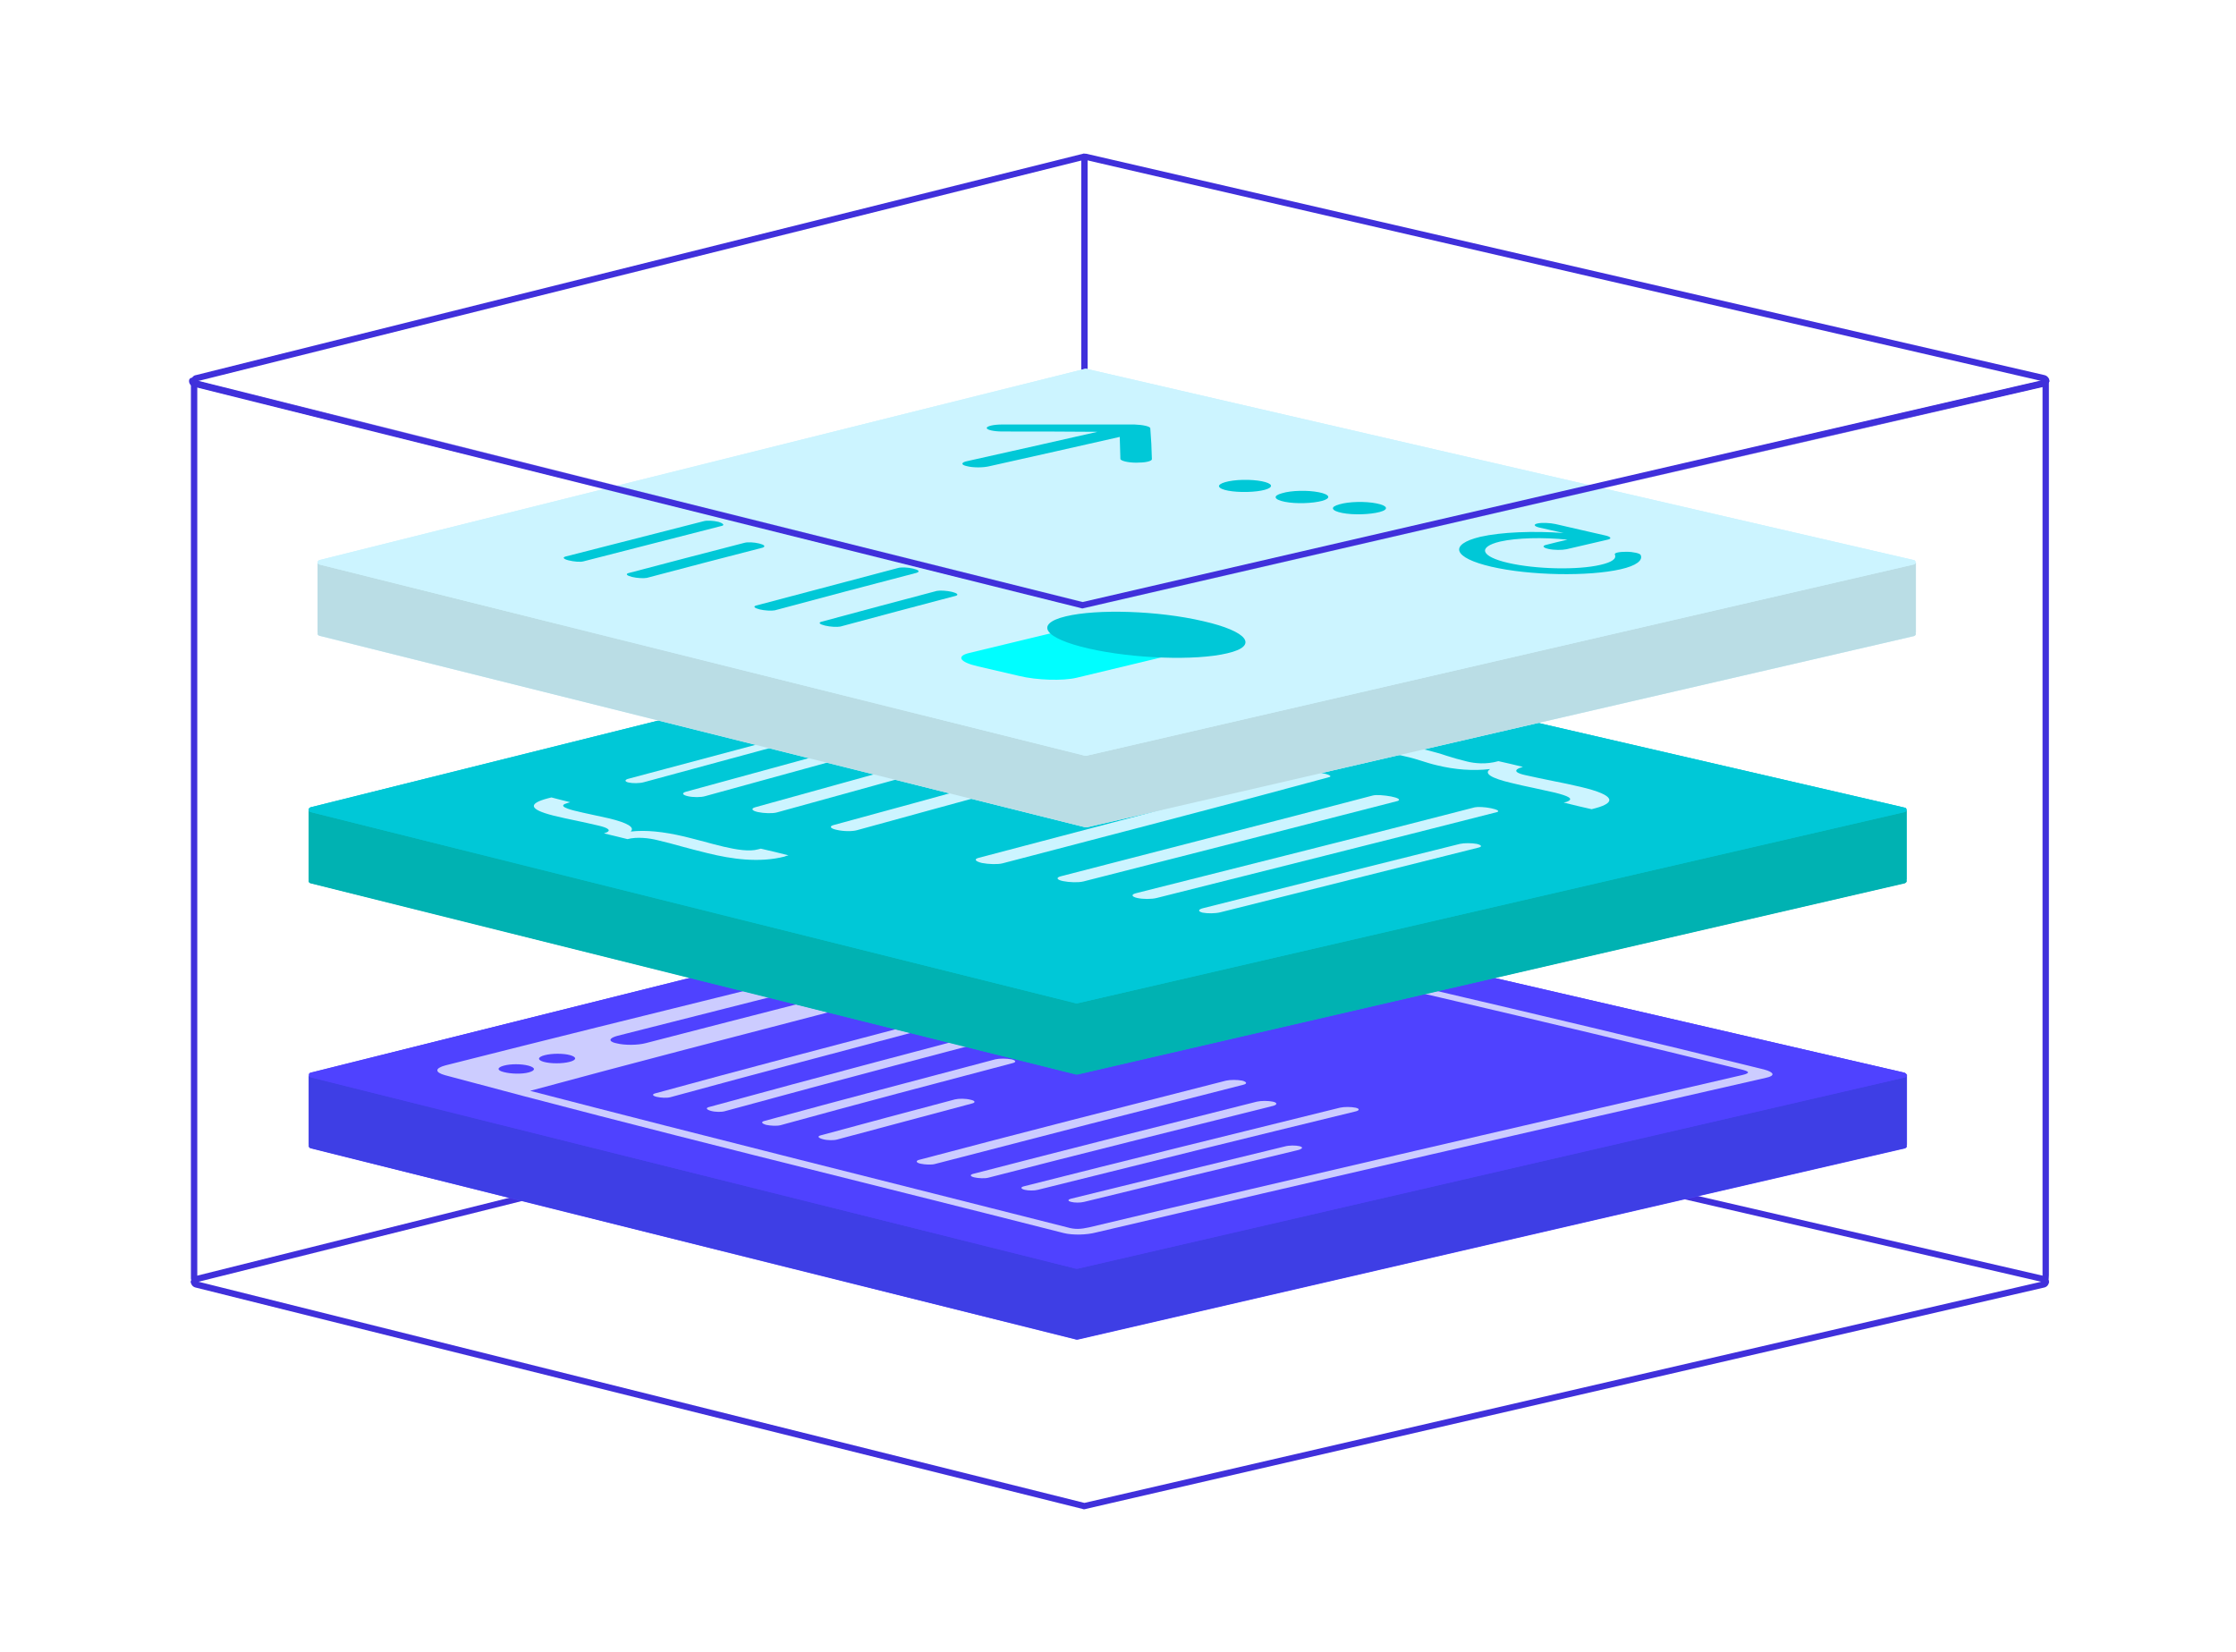
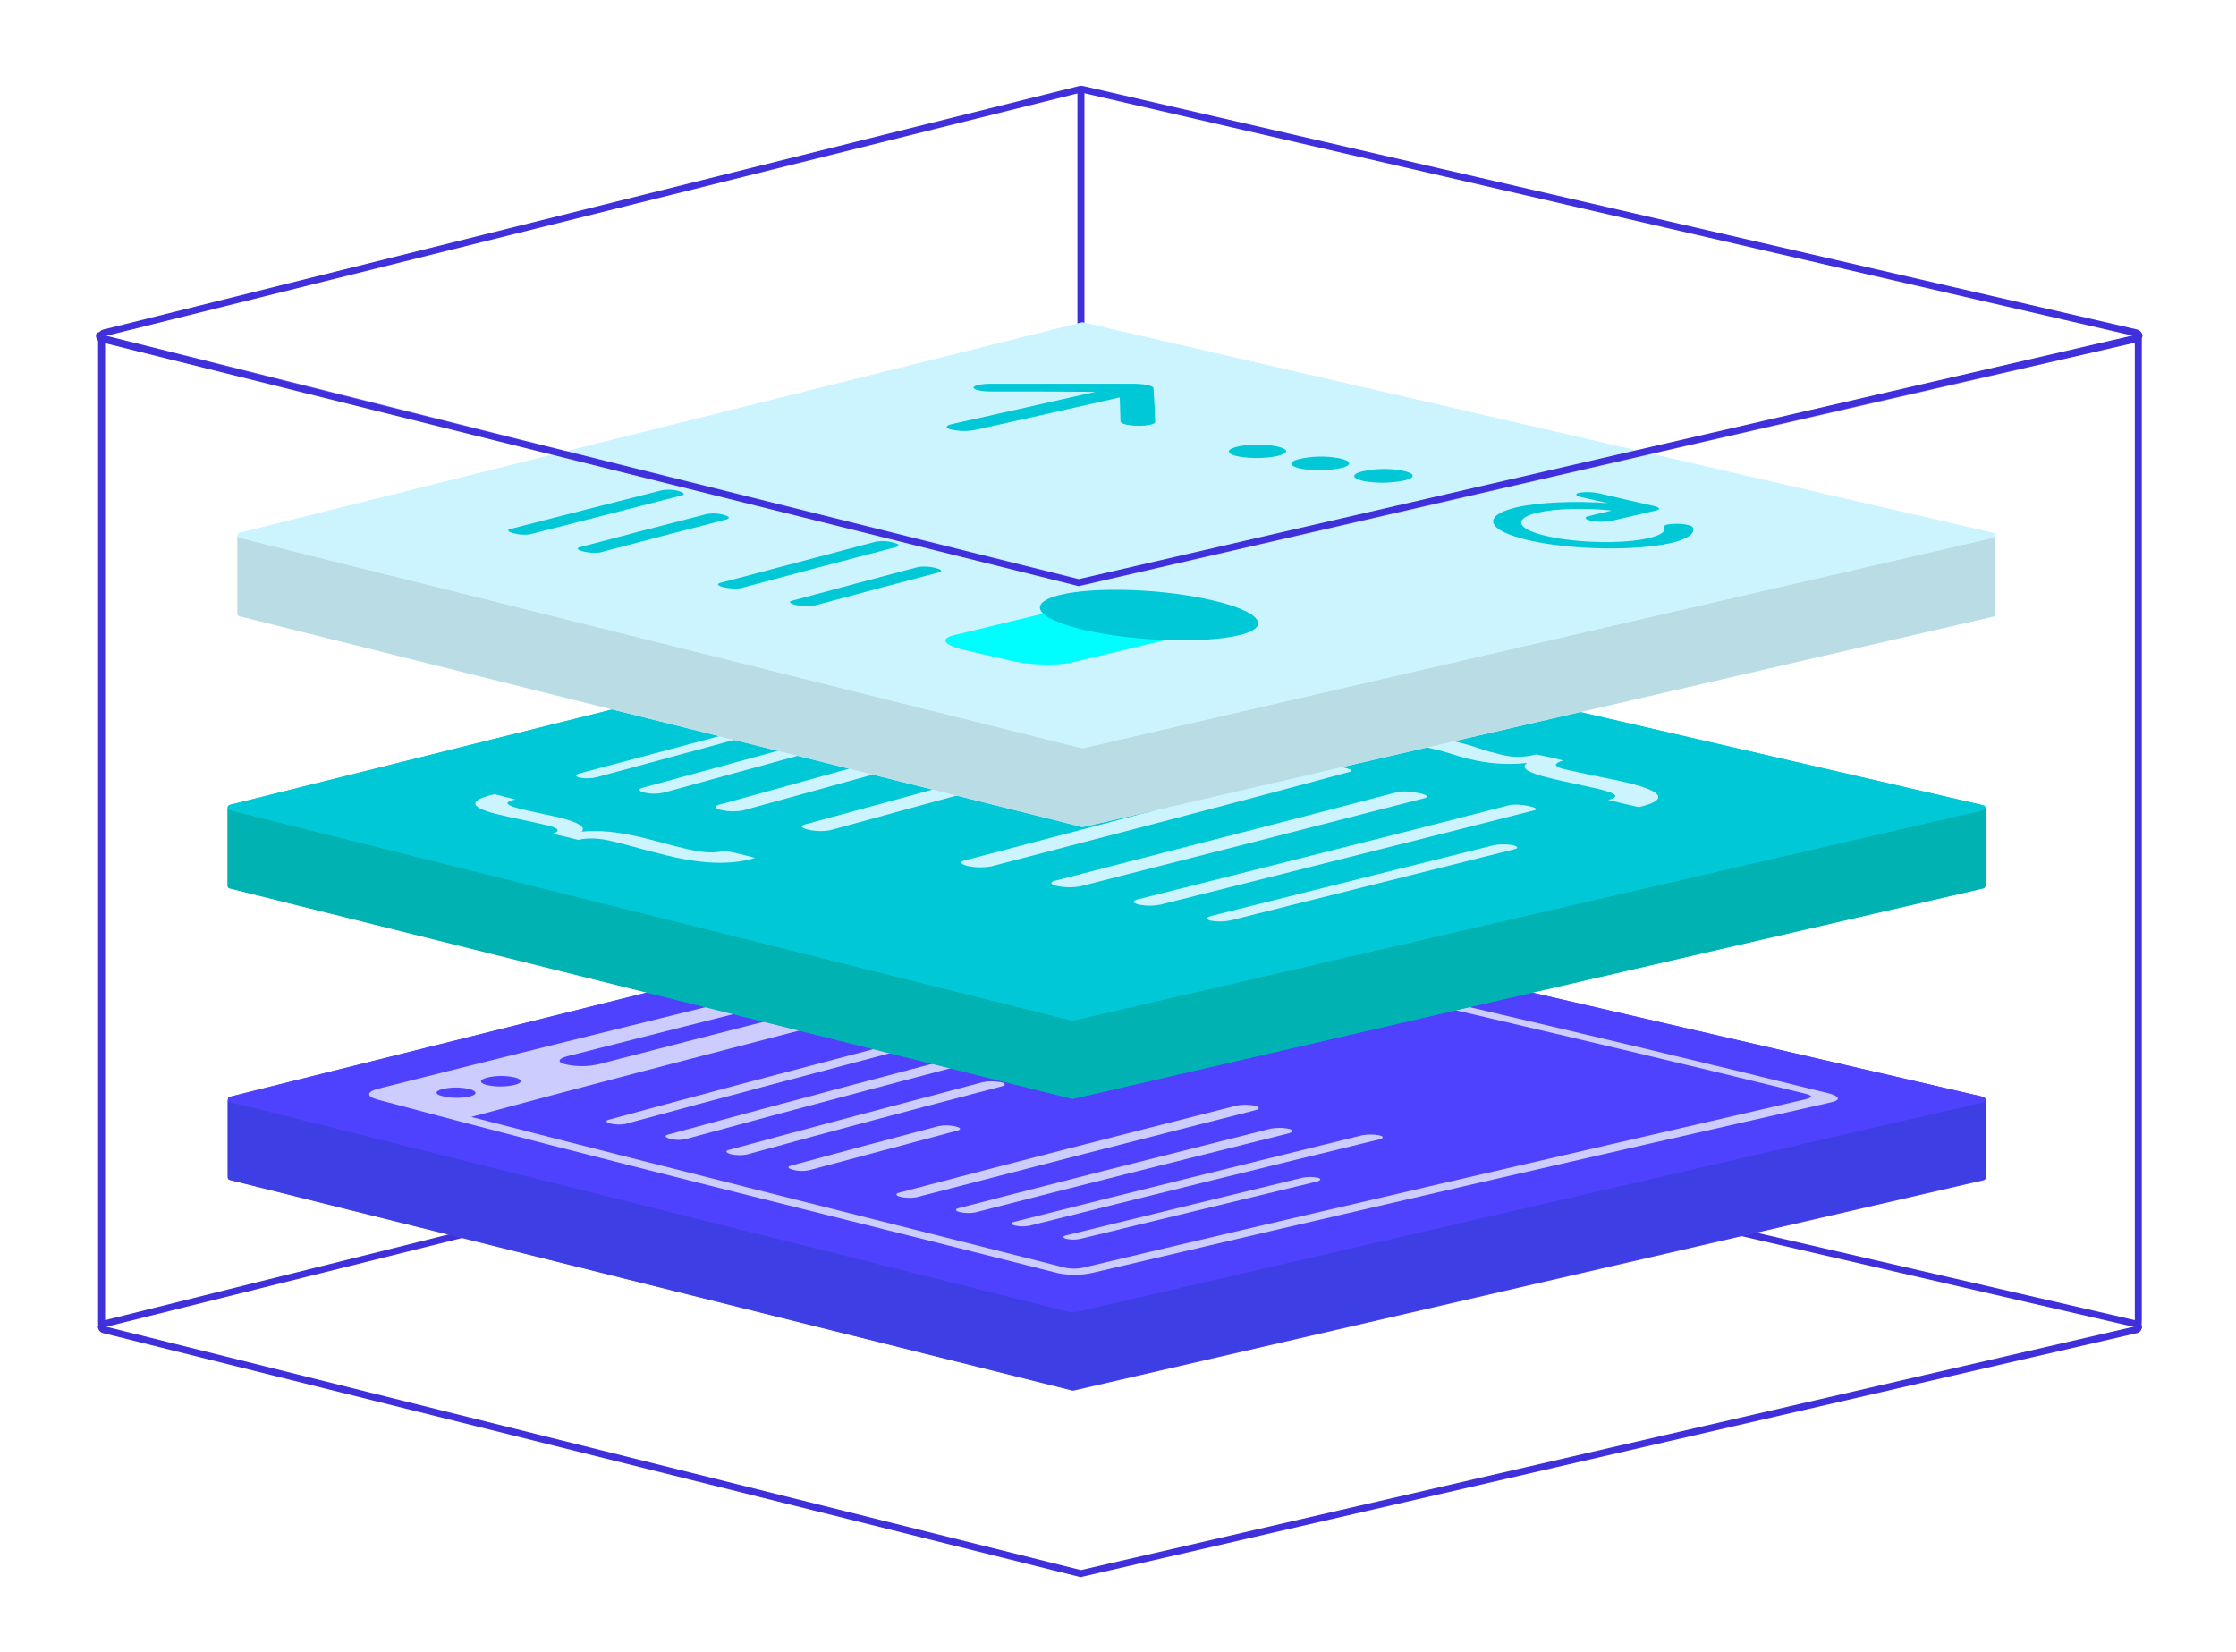
- <svg xmlns="http://www.w3.org/2000/svg" version="1.1" id="illustration" x="0px" y="0px" viewBox="0 0 702.7 518.9" style="enable-background:new 0 0 702.7 518.9;" xml:space="preserve">
-   <style type="text/css">
- 	.st0{fill:#4030DB;}
- 	.st1{fill:#4F42FF;}
- 	.st2{fill:#3E3EE5;}
- 	.st3{fill:#CCCCFF;}
- 	.st4{fill:#00C8D7;}
- 	.st5{fill:#00B2B2;}
- 	.st6{fill:#CCF4FF;}
- 	.st7{fill:#BADDE5;}
- 	.st8{fill:#00FEFF;}
- 	.st9{fill:url(#SVGID_1_);}
- </style>
-   <g id="box_bottom_front">
-     <path class="st0" d="M1127.4,354.6c-0.2,0-0.3,0-0.5-0.1L848.1,285c-0.8-0.2-1.4-0.9-1.4-1.8c0-0.6,0.4-1,1-1c0,0,0,0,0,0   c0.5,0,0.9,0.4,1,0.9l278.8,69.6l301.1-69.6c0.1-0.5,0.5-0.9,1-0.9c0,0,0,0,0,0c0.6,0,1,0.5,1,1c0,0.9-0.6,1.6-1.4,1.8l-301.3,69.6   C1127.7,354.6,1127.5,354.6,1127.4,354.6z" />
+ <svg xmlns="http://www.w3.org/2000/svg" id="anatomy-of-an-extension-graphic" viewBox="0 0 702.7 518.9">
+   <defs>
+     <radialGradient id="radial-gradient" cx="348.98" cy="376.6" r="309.42" gradientTransform="matrix(1, 0, 0, -1, 0, 520)" gradientUnits="userSpaceOnUse">
+       <stop offset="0.58" stop-color="#4030db" stop-opacity="0.1" />
+       <stop offset="0.96" stop-color="#4030db" stop-opacity="0.92" />
+       <stop offset="1" stop-color="#4030db" />
+     </radialGradient>
+   </defs>
+   <g id="box_bottom_back" data-name="box bottom back">
+     <path d="M672,418.05a1.17,1.17,0,0,1-1.1-1L339.82,340.5h-.11L33,417.06a1.09,1.09,0,0,1-1.1,1,1.06,1.06,0,0,1-1.1-.88V417c0-.22,0-.33.1-.44A2,2,0,0,1,32.48,415l306.78-76.56c.23-.11.44,0,.67,0h.32L671.47,415a2.18,2.18,0,0,1,1.54,1.54c0,.11.11.22.11.44v.22A1.28,1.28,0,0,1,672,418.05ZM33,417ZM339.6,339.4v1.1h.11v-.11Z" style="fill:#4030db" />
+     <path d="M339.7,339.51a1,1,0,0,1-1.1-1.1V28.76a1.1,1.1,0,1,1,2.2,0V338.41A1.18,1.18,0,0,1,339.7,339.51Z" style="fill:#4030db" />
  </g>
-   <g id="box_bottom_front_2_">
-     <path class="st0" d="M1127.4,315c-0.2,0-0.3,0-0.5-0.1l-278.9-69.6c-0.8-0.2-1.4-0.9-1.4-1.8c0-0.6,0.4-1,1-1c0,0,0,0,0,0   c0.5,0,0.9,0.4,1,0.9l278.8,69.6l301.1-69.6c0.1-0.5,0.5-0.9,1-0.9c0,0,0,0,0,0c0.6,0,1,0.5,1,1c0,0.9-0.6,1.6-1.4,1.8L1127.8,315   C1127.7,315,1127.5,315,1127.4,315z" />
+   <g id="box_bottom_front" data-name="box bottom front">
+     <path d="M339.6,495.6a1,1,0,0,1-.55-.11L32.37,418.93a2,2,0,0,1-1.54-2,1,1,0,0,1,1.1-1.1h0a1.17,1.17,0,0,1,1.1,1L339.7,493.4l331.22-76.56a1.17,1.17,0,0,1,1.1-1h0a1.1,1.1,0,0,1,1.1,1.1,2,2,0,0,1-1.54,2L340.15,495.49A1,1,0,0,1,339.6,495.6Z" style="fill:#4030db" />
  </g>
-   <g id="box_sides">
-     <path class="st0" d="M1429.5,285c-1.2,0-1-1-1-2.4l0-37.8c0-1.5,0-2,1-2s1,0,1,2v37.7C1430.5,284.4,1430.5,285,1429.5,285z" />
-     <path class="st0" d="M847.7,284.7c-0.6,0-1-0.4-1-1V244c0-0.6,0.4-1,1-1s1,0.4,1,1v39.7C848.7,284.3,848.3,284.7,847.7,284.7z" />
+   <g class="tile" id="background">
+     <path d="M623.83,345.34a1,1,0,0,0-.65-.66l-286-66.11h-.44L72.18,344.68a.7.7,0,0,0-.55.66h0v24.31h.11a.66.66,0,0,0-.11.44.8.8,0,0,0,.66.77L337,437h.45l286-66.11a.93.93,0,0,0,.65-.77c0-.11-.1-.33-.1-.44h.1V345.56l-.22-.22Z" style="fill:#4f42ff" />
+     <path d="M623.18,346.33l-286,66.11h-.45L72.18,346.22a.93.93,0,0,1-.65-.77v24.09h.1a.71.71,0,0,0-.1.44.79.79,0,0,0,.65.77l264.67,66.11h.44l286-66.11A.94.94,0,0,0,624,370c0-.11-.11-.33-.11-.44H624V345.45A1.08,1.08,0,0,1,623.18,346.33Z" style="fill:#3e3ee5" />
+     <path d="M623.18,344.68l-286-66.11h-.44L72.18,344.68a.7.7,0,0,0-.55.66v.22a.8.8,0,0,0,.66.77L337,412.44h.45l286-66.11a.93.93,0,0,0,.65-.77v-.22A2.28,2.28,0,0,0,623.18,344.68Z" style="fill:#4f42ff" />
+     <path d="M331.13,289.24c-70.73,17.93-141.57,35-212.3,52.91-3.74,1-3.74,2.42-.12,3.41C189.78,364.7,261.28,382,332.55,400.12a25.86,25.86,0,0,0,11.23-.22h0q115.67-27.22,231.55-53.46c3.19-.66,3-1.87-.66-2.86h0C497.56,324.44,420,306.84,342.57,288.8a25.47,25.47,0,0,0-11.44.44Zm-1.22,4.4a20.92,20.92,0,0,1,7.82-.22c2.2.55,2.31,1.43,0,2a20.31,20.31,0,0,1-8.14.11c-2.2-.44-2-1.32.32-1.87Zm-13.75,3.52a19.08,19.08,0,0,1,8.25-.22c2.2.55,2.2,1.43-.22,2.09a22.59,22.59,0,0,1-8.58.22c-2.2-.55-1.86-1.54.55-2.09Zm-138.6,37.29c-2.53-.66-2.2-1.76.77-2.53h0c37.51-9.57,74.91-18.92,112.42-28.49a23.12,23.12,0,0,1,9.46-.33.8.8,0,0,1,.44.11c2.43.55,2.31,1.65-.55,2.42-37.29,9.68-74.69,19.14-112,28.82a23.66,23.66,0,0,1-10,.11h0A1.41,1.41,0,0,0,177.56,334.45Zm-24.42,4.18a19.8,19.8,0,0,1,8.8,0c2.32.66,2.32,1.65-.21,2.31a20.34,20.34,0,0,1-8.92,0c-2.3-.66-2.2-1.65.33-2.31ZM139,342.26a18.84,18.84,0,0,1,8.58,0c2.42.66,2.53,1.65.11,2.31a19.34,19.34,0,0,1-8.69-.11h0C136.64,343.91,136.54,342.92,139,342.26Zm427.46,1.21c3.3.77,3.52,1.32.88,2C492,362.94,416.6,380.21,341.36,398.14a13.68,13.68,0,0,1-7.59,0C271.84,382.41,209.91,367,148.09,351c70.73-19.14,141.79-36.74,212.41-56C429.14,310.91,497.89,326.64,566.42,343.47Z" style="fill:#ccf" />
+     <path d="M394.6,348.86Q341.3,362.39,288,376.25a12.61,12.61,0,0,1-4.95-.11c-1.54-.33-1.76-1-.55-1.32,35.31-9.35,70.73-18.37,106.15-27.39a16,16,0,0,1,5.61,0C395.91,347.87,396,348.53,394.6,348.86Zm10.23,5.83a15.4,15.4,0,0,0-5.5,0c-32.78,8.25-65.45,16.5-98.13,25-1.21.33-1,.88.44,1.21a12,12,0,0,0,4.84.11c32.78-8.47,65.67-16.61,98.56-24.86C406.48,355.68,406.36,355,404.83,354.69Z" style="fill:#ccf" />
+     <path d="M433.31,358.1q-54.93,13.36-109.66,27.06a10.9,10.9,0,0,1-4.62,0c-1.33-.33-1.54-.88-.23-1.21,36.41-9.24,72.83-18.15,109.23-27.17a14.79,14.79,0,0,1,5.39,0C435,357.11,434.85,357.77,433.31,358.1Zm-19.25,12a11.78,11.78,0,0,0-5.17.11c-24.64,5.94-49.17,12-73.81,18-1.21.33-1.21.77,0,1.1a10.39,10.39,0,0,0,4.51,0c24.64-6,49.39-12,74-17.93C415.16,371,415.39,370.42,414.06,370.09Z" style="fill:#ccf" />
+     <path d="M287.13,329c-30.14,8-60.39,15.95-90.54,24.2a11.5,11.5,0,0,1-4.73-.11c-1.43-.33-1.76-.88-.55-1.21,30.14-8.25,60.28-16.17,90.42-24.09a13.61,13.61,0,0,1,5.17,0C288.45,328.07,288.55,328.62,287.13,329Zm43.77-3.3a14.14,14.14,0,0,0-5.27,0C287,335.88,248.4,346,209.91,356.56c-1.22.33-.88.88.66,1.32a10.37,10.37,0,0,0,4.84.11c38.6-10.56,77.22-20.68,115.94-30.91C332.78,326.64,332.55,326.09,330.9,325.65Z" style="fill:#ccf" />
+     <path d="M314.85,341.38c-26.73,7-53.46,14.08-80.19,21.45a12.61,12.61,0,0,1-4.95-.11c-1.54-.44-1.87-1-.77-1.32,26.62-7.26,53.35-14.3,80-21.34a15.39,15.39,0,0,1,5.5,0C316.05,340.39,316.28,341.05,314.85,341.38ZM300.33,354a12.81,12.81,0,0,0-5.39-.11c-15.51,4.07-30.91,8.25-46.43,12.43-1.21.33-.87.88.78,1.32a10.84,10.84,0,0,0,5,.11c15.51-4.18,31-8.25,46.52-12.43C302.2,355,302,354.36,300.33,354Z" style="fill:#ccf" />
  </g>
-   <g id="box_top_back">
-     <path class="st0" d="M1429.5,244.9c-0.5,0-0.9-0.4-1-0.9l-301-69.6c0,0-0.1,0-0.1,0l0,0L848.7,244c0,0.5-0.5,0.9-1,0.9   c-0.5,0-0.9-0.3-1-0.8c0-0.1,0-0.2,0-0.2c0-0.2,0-0.3,0.1-0.4c0.2-0.7,0.7-1.3,1.4-1.4l278.9-69.6c0.2-0.1,0.4,0,0.6,0   c0.1,0,0.2,0,0.3,0l301.3,69.6c0.7,0.2,1.2,0.7,1.4,1.4c0,0.1,0.1,0.2,0.1,0.4c0,0.1,0,0.2,0,0.2   C1430.4,244.5,1430,244.9,1429.5,244.9z M848.7,243.9C848.7,243.9,848.7,243.9,848.7,243.9C848.7,243.9,848.7,243.9,848.7,243.9z    M1127.3,174.4c0,0,0,0,0.1,0L1127.3,174.4L1127.3,174.4z" />
+   <g class="tile" id="content">
+     <path d="M623.83,253.82a.73.73,0,0,0-.65-.77l-286-66.11h-.44l-264.56,66a.93.93,0,0,0-.65.77h0v24.2h.1a.71.71,0,0,0-.1.44.79.79,0,0,0,.65.77l264.67,66.11h.44l286-66.11a.94.94,0,0,0,.66-.77c0-.22-.11-.33-.11-.44H624V253.82Z" style="fill:#00c8d7" />
+     <path d="M623.18,254.59l-286,66.11h-.45L72.18,254.59a.93.93,0,0,1-.65-.77h0V278h.1a.71.71,0,0,0-.1.44.79.79,0,0,0,.65.77l264.67,66.11h.44l286-66.11a.94.94,0,0,0,.66-.77c0-.22-.11-.33-.11-.44H624v-24.2h0A1.1,1.1,0,0,1,623.18,254.59Z" style="fill:#00b2b2" />
+     <path d="M72.18,254.59,336.85,320.7h.44l286-66.11a.94.94,0,0,0,.66-.77h0a.73.73,0,0,0-.66-.77l-286-66.11h-.44l-264.67,66a.93.93,0,0,0-.65.77h0A1,1,0,0,0,72.18,254.59Z" style="fill:#00c8d7" />
+     <path d="M424.4,242.49c-37.62,10.23-75.24,19.91-113,29.81a19.66,19.66,0,0,1-7.15-.11c-2.31-.55-2.86-1.32-1.21-1.76,37.4-9.9,74.91-19.58,112.2-29.81a19.23,19.23,0,0,1,6.27.44C424.08,241.5,425.4,242.16,424.4,242.49Zm21.35,6.71c-2.42-.44-5.17-.66-6.38-.33-36,9.46-71.94,18.59-107.91,27.94-1.65.44-1.32,1.21.88,1.65a19,19,0,0,0,7,.11c36.18-9.24,72.48-18.48,108.67-27.83C449.15,250.3,448.05,249.64,445.75,249.2Z" style="fill:#ccf4ff" />
+     <path d="M482.38,254.59c-39.17,10-78.43,19.8-117.7,29.7a17.26,17.26,0,0,1-6.72,0c-2-.44-2.2-1.21-.43-1.65,39.05-9.9,78.1-19.58,117.15-29.7a17.43,17.43,0,0,1,5.61.33C482.38,253.71,483.36,254.26,482.38,254.59Zm-7,11a17.26,17.26,0,0,0-5.83,0q-44.38,11.06-88.77,22.22c-1.76.44-1.87,1.1-.22,1.54a16.62,16.62,0,0,0,6.16-.11c29.7-7.48,59.4-14.85,89.1-22.33C477.31,266.58,477.1,266,475.34,265.59Z" style="fill:#ccf4ff" />
+     <path d="M284.49,217.85c-32.34,8.91-64.68,17.6-97,26.4a12.76,12.76,0,0,1-5.39.11c-1.43-.33-1.32-1,.11-1.32,32.45-8.69,65-17.27,97.35-26.07a12.38,12.38,0,0,1,4.51-.11C285.48,217,285.7,217.52,284.49,217.85Zm37.84-2.31a12.47,12.47,0,0,0-4.84-.22c-38.28,11.33-77,21.67-115.5,32.23-1.54.44-1.32,1.1.55,1.54a14,14,0,0,0,6.05,0c38.5-10.67,77.11-20.9,115.39-32.34C325,216.53,324.2,216,322.33,215.54Z" style="fill:#ccf4ff" />
+     <path d="M321.66,230.17c-29.37,8.36-58.85,16.39-88.22,24.53a16.78,16.78,0,0,1-6.6-.11c-2.08-.44-2.53-1.21-1-1.65,29.25-8.14,58.63-16.17,87.78-24.53a17.13,17.13,0,0,1,6.16.22C322.1,229.18,322.88,229.84,321.66,230.17Zm-6.05,13.75a16.38,16.38,0,0,0-6.92-.11q-27.88,7.75-55.78,15.29c-1.53.44-1,1.21,1.22,1.65a16.4,16.4,0,0,0,6.92.11c18.7-5.17,37.4-10.23,56.21-15.4C318.7,245.24,317.93,244.47,315.61,243.92Z" style="fill:#ccf4ff" />
+     <path d="M173.61,262c3.3-1,1.1-2-1.65-2.64s-5.39-1.21-7.92-1.76-5.28-1.1-7.92-1.76c-8.69-2.2-8.58-4.18-2-5.94.55-.11.77-.22,1.32-.33,2.53.66,3.73,1,6.48,1.65-.43.11-.66.22-1.1.33-2.63.77-1.1,1.65,2.32,2.53,2.08.55,4.28,1,6.27,1.43s4.06.88,6,1.32c6.26,1.54,8.91,3.08,7.36,4.51h.22c4.95-.55,10.89,0,18.37,1.76,2.2.55,4.4,1.1,6.82,1.76,2.09.55,4.4,1.21,6.82,1.76,4.29,1,8.8,1.76,11.88.88.33-.11.55-.11.88-.22,3.85.88,5.72,1.32,9.57,2.31A7.12,7.12,0,0,0,236,270c-8.69,2.2-18.15.88-26.62-1.21-3.19-.77-6-1.54-8.91-2.31s-5.61-1.54-8.47-2.2c-2.64-.66-6.93-1.21-10.23-.33C178.56,263.17,176.91,262.73,173.61,262Z" style="fill:#ccf4ff" />
+     <path d="M491.29,239c-4.29,1.21-1.76,2.31.87,2.86,2.87.66,6.17,1.32,9.35,2s6.6,1.32,9.79,2.09c12.54,3,11.66,5.5,5.39,7.26-.66.22-1,.22-1.65.44-3.85-.88-5.83-1.32-9.68-2.31.44-.11.55-.11,1-.22,3-1.1.33-2.09-4-3.19-2.42-.55-5.06-1.1-7.48-1.65-2.63-.55-5.17-1.1-7.37-1.65-7.59-1.76-9.79-3.41-7.59-4.84h-.22a51.78,51.78,0,0,1-18.15-1.32c-2-.44-3.63-1-5.39-1.54s-3.52-1.1-5.61-1.54a20.66,20.66,0,0,0-10-.33c-.44.11-.66.22-1.1.33-2.64-.66-4-1-6.38-1.65.55-.11.77-.22,1.32-.33a47.83,47.83,0,0,1,23.65-.22c2.43.66,4.63,1.21,6.83,2s4.29,1.32,7,2a21.37,21.37,0,0,0,10.88-.11C486.11,237.76,487.88,238.09,491.29,239Z" style="fill:#ccf4ff" />
  </g>
-   <g id="box_bottom_back_1_">
-     <path class="st0" d="M642.9,403.8c-0.5,0-0.9-0.4-1-0.9l-301-69.6c0,0-0.1,0-0.1,0l0,0L62,402.9c0,0.5-0.5,0.9-1,0.9   c-0.5,0-0.9-0.3-1-0.8c0-0.1,0-0.2,0-0.2c0-0.2,0-0.3,0.1-0.4c0.2-0.7,0.7-1.3,1.4-1.4l278.9-69.6c0.2-0.1,0.4,0,0.6,0   c0.1,0,0.2,0,0.3,0L642.4,401c0.7,0.2,1.2,0.7,1.4,1.4c0,0.1,0.1,0.2,0.1,0.4c0,0.1,0,0.2,0,0.2   C643.7,403.5,643.3,403.8,642.9,403.8z M62,402.8C62,402.8,62,402.8,62,402.8C62,402.8,62,402.8,62,402.8z M340.7,332.3l0,1   c0,0,0,0,0.1,0l0-0.1L340.7,332.3z" />
-     <path class="st0" d="M340.8,332.4c-0.6,0-1-0.4-1-1V49.9c0-0.6,0.4-1,1-1s1,0.4,1,1v281.5C341.8,331.9,341.3,332.4,340.8,332.4z" />
+   <g class="tile" id="interface">
+     <path d="M627,168.24a.73.73,0,0,0-.66-.77l-286-66.11h-.44L75.27,167.47a.93.93,0,0,0-.66.77h0v24.2h.11a.66.66,0,0,0-.11.44.8.8,0,0,0,.66.77L340,259.87h.44l286-66.11a1,1,0,0,0,.65-.77c0-.22-.1-.33-.1-.44h.1V168.24Z" style="fill:#ccf4ff" />
+     <path d="M626.37,169l-286,66.11h-.44L75.26,169a.94.94,0,0,1-.66-.77h0v24.2h.11a.66.66,0,0,0-.11.44.8.8,0,0,0,.66.77L340,259.87h.44l286-66.11a1,1,0,0,0,.65-.77c0-.22-.1-.33-.1-.44h.1v-24.2h0A.92.92,0,0,1,626.37,169Z" style="fill:#badde5" />
+     <path d="M75.27,169l264.66,66.11h.44l286-66.11a.94.94,0,0,0,.66-.77h0a.73.73,0,0,0-.66-.77l-286-66.11h-.44L75.27,167.47a.93.93,0,0,0-.66.77h0C74.72,168.68,74.93,169,75.27,169Z" style="fill:#ccf4ff" />
+     <path d="M440.69,147.89c3.85.77,4.4,2.09,1.1,3a34.07,34.07,0,0,1-13,.33c-3.85-.77-4.29-2.09-1-3A31.45,31.45,0,0,1,440.69,147.89Z" style="fill:#00c8d7" />
+     <path d="M420.78,144c3.85.77,4.28,2.09,1.1,3a33.55,33.55,0,0,1-12.88.33c-3.85-.77-4.29-2.09-1-3A30.91,30.91,0,0,1,420.78,144Z" style="fill:#00c8d7" />
+     <path d="M394.49,139.75c4.95-.11,9.24.77,9.67,1.87s-3.3,2.2-8.25,2.31-9.23-.66-9.67-1.87S389.54,139.86,394.49,139.75Z" style="fill:#00c8d7" />
+     <path d="M384.48,196.73c-18.7,4.51-28.17,6.82-47.53,11.44-4.62,1.1-13.64.88-19.91-.66-5.72-1.32-8.58-2-14.19-3.3-6.27-1.43-7.59-3.52-3-4.62,19.25-4.62,28.71-6.93,47.3-11.44,4.4-1.1,13.2-.77,19.58.66l14.3,3.3C387.34,193.54,389,195.63,384.48,196.73Z" style="fill:#00feff" />
+     <path d="M380.74,188.59c15.51,3.52,19.36,8.58,8.36,11.11s-32.56,1.87-48-1.65-18.81-8.47-7.93-11.11S365.23,185,380.74,188.59Z" style="fill:#00c8d7" />
+     <path d="M311.33,120.61c-3,0-5.39.55-5.39,1.21s2.42,1.21,5.39,1.21c13.08,0,19.68,0,32.88.11-17.6,4-26.62,6-45,10.12-2.2.44-2.32,1.32-.12,1.76a18.74,18.74,0,0,0,7.82,0c18.37-4.07,27.38-6.16,45-10.12.12,3.08.12,4.51.23,7.59,0,.66,2.52,1.32,5.5,1.32a18.55,18.55,0,0,0,3.85-.33c1-.22,1.54-.55,1.54-.88-.12-4.29-.23-6.38-.55-10.67,0-.66-2.53-1.21-5.5-1.32Z" style="fill:#00c8d7" />
+     <path d="M496.35,154.82c-1.54.33-1.21,1,.66,1.43,3.3.77,4.95,1.1,8.36,1.87-10.56-.77-21.56-.33-28.82,1.32-11,2.64-9.46,7.26,3.85,10.34s33.55,3.41,44.66.88c5.39-1.21,7.81-3.08,6.93-4.95-.22-.55-2.53-1.1-5-1.1s-4.29.33-4,1c.66,1.43-1.1,2.64-5,3.52-7.92,1.87-22.33,1.54-31.9-.66s-10.67-5.5-2.86-7.37c5.83-1.32,14.85-1.54,23.32-.66-2.86.66-4.29,1-7.26,1.76-1.54.33-1.32,1,.66,1.43a17.27,17.27,0,0,0,6.27.11c5.72-1.32,8.58-2,14.19-3.3,1.54-.33,1.21-1-.66-1.43-6.93-1.54-10.45-2.42-17.27-4A17.49,17.49,0,0,0,496.35,154.82Z" style="fill:#00c8d7" />
+     <path d="M214.19,155.7c-19.36,5-28.81,7.37-47.63,12.21a12.33,12.33,0,0,1-5.17-.33c-1.76-.44-2.2-1-1.1-1.32,18.82-4.84,28.27-7.26,47.75-12.21a12.06,12.06,0,0,1,5.17.22C215,154.82,215.41,155.48,214.19,155.7Zm13.1,6.05a12.06,12.06,0,0,0-5.17-.22c-16.17,4.18-24.2,6.27-40,10.45-1.1.33-.55.88,1.21,1.32a14.48,14.48,0,0,0,5.17.33c15.83-4.18,23.76-6.27,40-10.45C229.59,162.74,229,162.19,227.29,161.75Z" style="fill:#00c8d7" />
+     <path d="M280.53,170.44a12.57,12.57,0,0,0-5.28-.22c-19.91,5.28-29.59,7.81-49.06,13-1.1.33-.55.88,1.21,1.32a15.08,15.08,0,0,0,5.28.33c19.36-5.17,29.15-7.81,49.06-13C283,171.43,282.4,170.88,280.53,170.44Z" style="fill:#00c8d7" />
+     <path d="M294,178.47a15.19,15.19,0,0,0-5.28-.33c-16.17,4.29-24.09,6.38-39.93,10.67-1.1.33-.55.88,1.32,1.32a15.08,15.08,0,0,0,5.28.33c15.84-4.29,23.87-6.38,40-10.67C296.25,179.46,295.7,178.91,294,178.47Z" style="fill:#00c8d7" />
  </g>
-   <g id="box_bottom_front_1_">
-     <path class="st0" d="M340.7,474.3c-0.2,0-0.3,0-0.5-0.1L61.4,404.6c-0.8-0.2-1.4-0.9-1.4-1.8c0-0.6,0.4-1,1-1c0,0,0,0,0,0   c0.5,0,0.9,0.4,1,0.9l278.8,69.6l301.1-69.6c0.1-0.5,0.5-0.9,1-0.9c0,0,0,0,0,0c0.6,0,1,0.5,1,1c0,0.9-0.6,1.6-1.4,1.8l-301.3,69.6   C341,474.3,340.9,474.3,340.7,474.3z" />
+   <g id="box_sides" data-name="box sides">
+     <path d="M672,417.28c-1.32,0-1.1-1.1-1.1-2.64v-308c0-1.65,0-2.2,1.1-2.2s1.1,0,1.1,2.2v308C673,416.62,673.12,417.28,672,417.28Z" style="fill:#4030db" />
+     <path d="M31.93,417a1,1,0,0,1-1.1-1.1V105.65a1.1,1.1,0,1,1,2.2,0v310.2A1,1,0,0,1,31.93,417Z" style="fill:#4030db" />
  </g>
-   <g id="background_1_">
-     <g>
-       <path class="st1" d="M599.1,337.7c-0.1-0.3-0.3-0.5-0.6-0.6l-260-60.1c-0.1,0-0.2,0-0.4,0L97.6,337.1c-0.3,0.1-0.5,0.3-0.5,0.6h0    v0.2v21.9h0.1c-0.1,0.1-0.1,0.3-0.1,0.4c0,0.3,0.2,0.6,0.6,0.7l240.6,60.1c0.1,0,0.1,0,0.2,0c0.1,0,0.1,0,0.2,0l260-60.1    c0.3-0.1,0.6-0.4,0.6-0.7c0-0.1-0.1-0.3-0.1-0.4h0.1v-21.9L599.1,337.7L599.1,337.7z" />
-       <g>
-         <path class="st2" d="M599.1,337.7c0,0.1,0,0.1,0,0.2L599.1,337.7L599.1,337.7z" />
-         <path class="st2" d="M598.5,338.6l-260,60.1c-0.1,0-0.1,0-0.2,0c-0.1,0-0.1,0-0.2,0L97.6,338.5c-0.3-0.1-0.6-0.4-0.6-0.7v21.9     h0.1c-0.1,0.1-0.1,0.3-0.1,0.4c0,0.3,0.2,0.6,0.6,0.7l240.6,60.1c0.1,0,0.1,0,0.2,0c0.1,0,0.1,0,0.2,0l260-60.1     c0.3-0.1,0.6-0.4,0.6-0.7c0-0.1-0.1-0.3-0.1-0.4h0.1v-21.9C599.1,338.2,598.9,338.5,598.5,338.6z" />
-         <path class="st2" d="M97,337.7v0.2C97,337.8,97,337.7,97,337.7L97,337.7z" />
-         <path class="st1" d="M598.5,337.1l-260-60.1c-0.1,0-0.2,0-0.4,0L97.6,337.1c-0.3,0.1-0.5,0.3-0.5,0.6c0,0.1,0,0.1,0,0.2     c0,0.3,0.2,0.6,0.6,0.7l240.6,60.1c0.1,0,0.1,0,0.2,0c0.1,0,0.1,0,0.2,0l260-60.1c0.3-0.1,0.6-0.4,0.6-0.7c0-0.1,0-0.1,0-0.2     C599,337.4,598.8,337.2,598.5,337.1z" />
-       </g>
-     </g>
-     <g>
-       <g>
-         <path class="st3" d="M333,286.7c-64.3,16.3-128.7,31.8-193,48.1c-3.4,0.9-3.4,2.2-0.1,3.1c64.6,17.4,129.6,33.1,194.4,49.6     c2.8,0.7,7.2,0.6,10.2-0.2c0,0,0,0,0,0c70.1-16.5,140.3-32.6,210.5-48.6c2.9-0.6,2.7-1.7-0.6-2.6c0,0,0,0,0,0     c-70.1-17.4-140.6-33.4-211-49.8C340.7,285.6,336.3,285.8,333,286.7C333,286.6,333,286.6,333,286.7z M331.9,290.7     c2.1-0.5,5.2-0.6,7.1-0.2c2,0.5,2.1,1.3,0,1.8c-2,0.5-5.5,0.6-7.4,0.1C329.6,292,329.8,291.2,331.9,290.7L331.9,290.7z      M319.4,293.9c2.2-0.6,5.5-0.7,7.5-0.2c2,0.5,2,1.3-0.2,1.9c-2.2,0.6-5.7,0.6-7.8,0.2C316.9,295.3,317.2,294.4,319.4,293.9     L319.4,293.9z M193.4,327.8c-2.3-0.6-2-1.6,0.7-2.3l0,0c34.1-8.7,68.1-17.2,102.2-25.9c2.6-0.7,6.4-0.8,8.6-0.3     c0.1,0,0.2,0,0.4,0.1c2.2,0.5,2.1,1.5-0.5,2.2c-33.9,8.8-67.9,17.4-101.8,26.2c-2.6,0.7-6.7,0.7-9.1,0.1l0,0     C193.6,327.8,193.5,327.8,193.4,327.8z M171.2,331.6c2.3-0.6,5.9-0.6,8,0c2.1,0.6,2.1,1.5-0.2,2.1c-2.3,0.6-5.9,0.6-8.1,0     C168.8,333.1,168.9,332.2,171.2,331.6C171.2,331.6,171.2,331.6,171.2,331.6z M158.3,334.9c2.1-0.6,5.6-0.6,7.8,0s2.3,1.5,0.1,2.1     c-2.1,0.6-5.7,0.5-7.9-0.1l0,0C156.2,336.4,156.1,335.5,158.3,334.9z M546.9,336c3,0.7,3.2,1.2,0.8,1.8     c-68.5,15.9-137,31.6-205.4,47.9c-2.7,0.6-4.5,0.7-6.9,0c-56.3-14.3-112.6-28.3-168.8-42.9c64.3-17.4,128.9-33.4,193.1-50.9     C422.1,306.4,484.6,320.7,546.9,336z" />
-         <g>
-           <path class="st3" d="M390.7,340.9c-32.3,8.2-64.6,16.5-96.9,24.9c-1.1,0.3-3.1,0.2-4.5-0.1c-1.4-0.3-1.6-0.9-0.5-1.2      c32.1-8.5,64.3-16.7,96.5-24.9c1.3-0.3,3.6-0.3,5.1,0C391.9,340,392,340.6,390.7,340.9z M400,346.2c-1.4-0.3-3.7-0.3-5,0      c-29.8,7.5-59.5,15-89.2,22.7c-1.1,0.3-0.9,0.8,0.4,1.1c1.3,0.3,3.3,0.4,4.4,0.1c29.8-7.7,59.7-15.1,89.6-22.6      C401.5,347.1,401.4,346.5,400,346.2z" />
-           <path class="st3" d="M425.9,349.3c-33.3,8.1-66.5,16.3-99.7,24.6c-1.1,0.3-3,0.3-4.2,0c-1.2-0.3-1.4-0.8-0.2-1.1      c33.1-8.4,66.2-16.5,99.3-24.7c1.3-0.3,3.5-0.3,4.9,0S427.3,349,425.9,349.3z M408.4,360.2c-1.2-0.3-3.3-0.3-4.7,0.1      c-22.4,5.4-44.7,10.9-67.1,16.4c-1.1,0.3-1.1,0.7,0,1c1.1,0.3,2.9,0.3,4.1,0c22.4-5.5,44.9-10.9,67.3-16.3      C409.4,361,409.6,360.5,408.4,360.2z" />
-           <path class="st3" d="M293,322.8c-27.4,7.3-54.9,14.5-82.3,22c-1.1,0.3-3,0.2-4.3-0.1c-1.3-0.3-1.6-0.8-0.5-1.1      c27.4-7.5,54.8-14.7,82.2-21.9c1.2-0.3,3.3-0.3,4.7,0S294.3,322.5,293,322.8z M332.8,319.8c-1.4-0.3-3.6-0.3-4.8,0      c-35.1,9.3-70.2,18.5-105.2,28.1c-1.1,0.3-0.8,0.8,0.6,1.2c1.4,0.4,3.4,0.4,4.4,0.1c35.1-9.6,70.2-18.8,105.4-28.1      C334.5,320.7,334.3,320.2,332.8,319.8z" />
-           <path class="st3" d="M318.2,334.1c-24.3,6.4-48.6,12.8-72.9,19.5c-1.1,0.3-3.1,0.2-4.5-0.1c-1.4-0.4-1.7-0.9-0.7-1.2      c24.2-6.6,48.5-13,72.7-19.4c1.3-0.3,3.5-0.3,5,0C319.3,333.2,319.5,333.8,318.2,334.1z M305,345.6c-1.5-0.4-3.7-0.4-4.9-0.1      c-14.1,3.7-28.1,7.5-42.2,11.3c-1.1,0.3-0.8,0.8,0.7,1.2c1.4,0.4,3.5,0.4,4.5,0.1c14.1-3.8,28.2-7.5,42.3-11.3      C306.7,346.5,306.5,345.9,305,345.6z" />
-         </g>
-       </g>
-     </g>
+   <g id="box_top_back" data-name="box top back">
+     <path d="M672,106.64a1.17,1.17,0,0,1-1.1-1L339.82,29.09h-.11L33,105.65a1.09,1.09,0,0,1-1.1,1,1.06,1.06,0,0,1-1.1-.88v-.22c0-.22,0-.33.1-.44a2,2,0,0,1,1.55-1.54L339.26,27c.23-.11.44,0,.67,0h.32l331.43,76.56a2.21,2.21,0,0,1,1.55,1.54c0,.11.1.22.1.44v.22A1.87,1.87,0,0,1,672,106.64Zm-639-1.1ZM339.49,29.09h0Z" style="fill:#4030db" />
  </g>
-   <g id="content_1_">
-     <g>
-       <path class="st4" d="M599.1,254.5c0-0.3-0.2-0.7-0.6-0.7l-260-60.1c-0.1,0-0.2,0-0.4,0L97.6,253.7c-0.3,0.1-0.6,0.4-0.6,0.7    c0,0,0,0,0,0h0v22h0.1c-0.1,0.1-0.1,0.3-0.1,0.4c0,0.3,0.2,0.6,0.6,0.7l240.6,60.1c0.1,0,0.1,0,0.2,0c0.1,0,0.1,0,0.2,0l260-60.1    c0.3-0.1,0.6-0.4,0.6-0.7c0-0.2-0.1-0.3-0.1-0.4h0.1V254.5L599.1,254.5C599.1,254.5,599.1,254.5,599.1,254.5z" />
-       <g>
-         <path class="st5" d="M598.5,255.2l-260,60.1c-0.1,0-0.1,0-0.2,0c-0.1,0-0.1,0-0.2,0L97.6,255.2c-0.3-0.1-0.6-0.4-0.6-0.7h0v22     h0.1c-0.1,0.1-0.1,0.3-0.1,0.4c0,0.3,0.2,0.6,0.6,0.7l240.6,60.1c0.1,0,0.1,0,0.2,0c0.1,0,0.1,0,0.2,0l260-60.1     c0.3-0.1,0.6-0.4,0.6-0.7c0-0.2-0.1-0.3-0.1-0.4h0.1v-22h0C599.1,254.8,598.9,255.1,598.5,255.2z" />
-         <path class="st4" d="M97.6,255.2l240.6,60.1c0.1,0,0.1,0,0.2,0c0.1,0,0.1,0,0.2,0l260-60.1c0.3-0.1,0.6-0.4,0.6-0.7c0,0,0,0,0,0     c0-0.3-0.2-0.7-0.6-0.7l-260-60.1c-0.1,0-0.2,0-0.4,0L97.6,253.7c-0.3,0.1-0.6,0.4-0.6,0.7c0,0,0,0,0,0     C97,254.8,97.3,255.1,97.6,255.2z" />
-       </g>
-     </g>
-     <g>
-       <g>
-         <path class="st6" d="M417.8,244.2c-34.2,9.3-68.4,18.1-102.7,27.1c-1.5,0.4-4.4,0.3-6.5-0.1c-2.1-0.5-2.6-1.2-1.1-1.6     c34-9,68.1-17.8,102-27.1c0.9-0.2,3.5-0.1,5.7,0.4C417.5,243.3,418.7,243.9,417.8,244.2z M437.2,250.3c-2.2-0.4-4.7-0.6-5.8-0.3     c-32.7,8.6-65.4,16.9-98.1,25.4c-1.5,0.4-1.2,1.1,0.8,1.5c2,0.4,4.8,0.5,6.4,0.1c32.9-8.4,65.9-16.8,98.8-25.3     C440.3,251.3,439.3,250.7,437.2,250.3z" />
-         <path class="st6" d="M470.5,255.2c-35.6,9.1-71.3,18-107,27c-1.6,0.4-4.3,0.4-6.1,0c-1.8-0.4-2-1.1-0.4-1.5     c35.5-9,71-17.8,106.5-27c0.9-0.2,3.2-0.1,5.1,0.3C470.5,254.4,471.4,254.9,470.5,255.2z M464.1,265.2c-1.6-0.3-4-0.3-5.3,0     c-26.9,6.7-53.8,13.4-80.7,20.2c-1.6,0.4-1.7,1-0.2,1.4c1.5,0.3,4,0.3,5.6-0.1c27-6.8,54-13.5,81-20.3     C465.9,266.1,465.7,265.6,464.1,265.2z" />
-         <path class="st6" d="M290.6,221.8c-29.4,8.1-58.8,16-88.2,24c-1.4,0.4-3.6,0.4-4.9,0.1c-1.3-0.3-1.2-0.9,0.1-1.2     c29.5-7.9,59.1-15.7,88.5-23.7c1.1-0.3,2.9-0.3,4.1-0.1C291.5,221,291.7,221.5,290.6,221.8z M325,219.7c-1.6-0.4-3.5-0.4-4.4-0.2     c-34.8,10.3-70,19.7-105,29.3c-1.4,0.4-1.2,1,0.5,1.4c1.7,0.4,4.2,0.4,5.5,0c35-9.7,70.1-19,104.9-29.4     C327.4,220.6,326.7,220.1,325,219.7z" />
-         <path class="st6" d="M324.4,233c-26.7,7.6-53.5,14.9-80.2,22.3c-1.4,0.4-4.1,0.3-6-0.1c-1.9-0.4-2.3-1.1-0.9-1.5     c26.6-7.4,53.3-14.7,79.8-22.3c1.1-0.3,3.6-0.2,5.6,0.2C324.8,232.1,325.5,232.7,324.4,233z M318.9,245.5c-2.2-0.5-5-0.5-6.3-0.1     c-16.9,4.7-33.8,9.3-50.7,13.9c-1.4,0.4-0.9,1.1,1.1,1.5c2.1,0.5,4.9,0.5,6.3,0.1c17-4.7,34-9.3,51.1-14     C321.7,246.7,321,246,318.9,245.5z" />
-       </g>
-       <path class="st6" d="M189.8,261.9c3-0.9,1-1.8-1.5-2.4c-2.5-0.6-4.9-1.1-7.2-1.6c-2.4-0.5-4.8-1-7.2-1.6c-7.9-2-7.8-3.8-1.8-5.4    c0.5-0.1,0.7-0.2,1.2-0.3c2.3,0.6,3.4,0.9,5.9,1.5c-0.4,0.1-0.6,0.2-1,0.3c-2.4,0.7-1,1.5,2.1,2.3c1.9,0.5,3.9,0.9,5.7,1.3    c1.9,0.4,3.7,0.8,5.5,1.2c5.7,1.4,8.1,2.8,6.7,4.1c0.1,0,0.1,0,0.2,0c4.5-0.5,9.9,0,16.7,1.6c2,0.5,4,1,6.2,1.6    c1.9,0.5,4,1.1,6.2,1.6c3.9,0.9,8,1.6,10.8,0.8c0.3-0.1,0.5-0.1,0.8-0.2c3.5,0.8,5.2,1.2,8.7,2.1c-0.5,0.1-0.8,0.2-1.3,0.4    c-7.9,2-16.5,0.8-24.2-1.1c-2.9-0.7-5.5-1.4-8.1-2.1c-2.5-0.7-5.1-1.4-7.7-2c-2.4-0.6-6.3-1.1-9.3-0.3    C194.3,263,192.8,262.6,189.8,261.9z" />
-       <path class="st6" d="M478.6,241c-3.9,1.1-1.6,2.1,0.8,2.6c2.6,0.6,5.6,1.2,8.5,1.8c3,0.6,6,1.2,8.9,1.9c11.4,2.7,10.6,5,4.9,6.6    c-0.6,0.2-0.9,0.2-1.5,0.4c-3.5-0.8-5.3-1.2-8.8-2.1c0.4-0.1,0.5-0.1,0.9-0.2c2.7-1,0.3-1.9-3.6-2.9c-2.2-0.5-4.6-1-6.8-1.5    c-2.4-0.5-4.7-1-6.7-1.5c-6.9-1.6-8.9-3.1-6.9-4.4c-0.1,0-0.1,0-0.2,0c-5.1,0.6-10.8,0.2-16.5-1.2c-1.8-0.4-3.3-0.9-4.9-1.4    c-1.6-0.5-3.2-1-5.1-1.4c-3.1-0.8-6.2-1-9.1-0.3c-0.4,0.1-0.6,0.2-1,0.3c-2.4-0.6-3.6-0.9-5.8-1.5c0.5-0.1,0.7-0.2,1.2-0.3    c7-1.9,14.5-1.9,21.5-0.2c2.2,0.6,4.2,1.1,6.2,1.8c1.9,0.6,3.9,1.2,6.4,1.8c2.4,0.6,6,1,9.9-0.1    C473.9,239.9,475.5,240.2,478.6,241z" />
-     </g>
+   <g id="box_top_front_transparent" data-name="box top front transparent">
+     <path d="M339.6,184.19a1,1,0,0,1-.55-.11L32.37,107.52a2,2,0,0,1-1.54-2,1,1,0,0,1,1.1-1.1h0a1.17,1.17,0,0,1,1.1,1L339.7,182l331.22-76.56a1.17,1.17,0,0,1,1.1-1h0a1.1,1.1,0,0,1,1.1,1.1,2,2,0,0,1-1.54,2L340.15,184.08A1,1,0,0,1,339.6,184.19Z" style="fill:url(#radial-gradient)" />
  </g>
-   <g id="interface_1_">
-     <g>
-       <path class="st6" d="M602,176.7c0-0.3-0.2-0.7-0.6-0.7l-260-60.1c-0.1,0-0.2,0-0.4,0L100.4,176c-0.3,0.1-0.6,0.4-0.6,0.7    c0,0,0,0,0,0h0v22h0.1c-0.1,0.1-0.1,0.3-0.1,0.4c0,0.3,0.2,0.6,0.6,0.7L341.1,260c0.1,0,0.1,0,0.2,0c0.1,0,0.1,0,0.2,0l260-60.1    c0.3-0.1,0.6-0.4,0.6-0.7c0-0.2-0.1-0.3-0.1-0.4h0.1V176.7L602,176.7C602,176.7,602,176.7,602,176.7z" />
-       <g>
-         <path class="st7" d="M601.4,177.4l-260,60.1c-0.1,0-0.1,0-0.2,0c-0.1,0-0.1,0-0.2,0l-240.6-60.1c-0.3-0.1-0.6-0.4-0.6-0.7h0v22     h0.1c-0.1,0.1-0.1,0.3-0.1,0.4c0,0.3,0.2,0.6,0.6,0.7L341.1,260c0.1,0,0.1,0,0.2,0c0.1,0,0.1,0,0.2,0l260-60.1     c0.3-0.1,0.6-0.4,0.6-0.7c0-0.2-0.1-0.3-0.1-0.4h0.1v-22h0C602,177.1,601.7,177.4,601.4,177.4z" />
-         <path class="st6" d="M100.4,177.4l240.6,60.1c0.1,0,0.1,0,0.2,0c0.1,0,0.1,0,0.2,0l260-60.1c0.3-0.1,0.6-0.4,0.6-0.7c0,0,0,0,0,0     c0-0.3-0.2-0.7-0.6-0.7l-260-60.1c-0.1,0-0.2,0-0.4,0L100.4,176c-0.3,0.1-0.6,0.4-0.6,0.7c0,0,0,0,0,0     C99.9,177.1,100.1,177.4,100.4,177.4z" />
-       </g>
-     </g>
-     <g>
-       <g>
-         <path class="st4" d="M432.6,158.2c3.5,0.7,4,1.9,1,2.7c-3,0.8-8.3,1-11.8,0.3c-3.5-0.7-3.9-1.9-0.9-2.7     C423.9,157.6,429.1,157.5,432.6,158.2z" />
-         <path class="st4" d="M414.5,154.7c3.5,0.7,3.9,1.9,1,2.7c-3,0.8-8.2,1-11.7,0.3c-3.5-0.7-3.9-1.9-0.9-2.7     C405.8,154.1,411,154,414.5,154.7z" />
-         <path class="st4" d="M390.6,150.8c4.5-0.1,8.4,0.7,8.8,1.7c0.4,1.1-3,2-7.5,2.1s-8.4-0.6-8.8-1.7     C382.8,151.9,386.1,150.9,390.6,150.8z" />
-       </g>
-       <path class="st8" d="M381.5,202.6c-17,4.1-25.6,6.2-43.2,10.4c-4.2,1-12.4,0.8-18.1-0.6c-5.2-1.2-7.8-1.8-12.9-3    c-5.7-1.3-6.9-3.2-2.7-4.2c17.5-4.2,26.1-6.3,43-10.4c4-1,12-0.7,17.8,0.6c5.2,1.2,7.8,1.8,13,3    C384.1,199.7,385.6,201.6,381.5,202.6z" />
-       <g>
-         <path class="st4" d="M378.1,195.2c14.1,3.2,17.6,7.8,7.6,10.1c-10,2.4-29.6,1.7-43.6-1.5c-14-3.2-17.1-7.7-7.2-10.1     C344.8,191.3,364,191.9,378.1,195.2z" />
-       </g>
-       <path class="st4" d="M315,133.4c-2.7,0-4.9,0.5-4.9,1.1c0,0.6,2.2,1.1,4.9,1.1c11.9,0,17.9,0,29.9,0.1c-16,3.6-24.2,5.5-40.9,9.2    c-2,0.4-2.1,1.2-0.1,1.6c1.9,0.5,5.1,0.5,7.1,0c16.7-3.7,24.9-5.6,40.9-9.2c0.1,2.8,0.1,4.1,0.2,6.9c0,0.6,2.3,1.2,5,1.2    c1.4,0,2.6-0.1,3.5-0.3c0.9-0.2,1.4-0.5,1.4-0.8c-0.1-3.9-0.2-5.8-0.5-9.7c0-0.6-2.3-1.1-5-1.2C340,133.4,331.6,133.4,315,133.4z" />
-       <path class="st4" d="M483.2,164.5c-1.4,0.3-1.1,0.9,0.6,1.3c3,0.7,4.5,1,7.6,1.7c-9.6-0.7-19.6-0.3-26.2,1.2    c-10,2.4-8.6,6.6,3.5,9.4c12.1,2.8,30.5,3.1,40.6,0.8c4.9-1.1,7.1-2.8,6.3-4.5c-0.2-0.5-2.3-1-4.5-1c-2.2,0-3.9,0.3-3.6,0.9    c0.6,1.3-1,2.4-4.5,3.2c-7.2,1.7-20.3,1.4-29-0.6c-8.7-2-9.7-5-2.6-6.7c5.3-1.2,13.5-1.4,21.2-0.6c-2.6,0.6-3.9,0.9-6.6,1.6    c-1.4,0.3-1.2,0.9,0.6,1.3c1.7,0.4,4.3,0.4,5.7,0.1c5.2-1.2,7.8-1.8,12.9-3c1.4-0.3,1.1-0.9-0.6-1.3c-6.3-1.4-9.5-2.2-15.7-3.6    C487.1,164.3,484.6,164.2,483.2,164.5z" />
-       <path class="st4" d="M226.7,165.3c-17.6,4.5-26.2,6.7-43.3,11.1c-1,0.3-3.1,0.1-4.7-0.3c-1.6-0.4-2-0.9-1-1.2    c17.1-4.4,25.7-6.6,43.4-11.1c1-0.3,3.1-0.2,4.7,0.2C227.4,164.5,227.8,165.1,226.7,165.3z M238.6,170.8c-1.6-0.4-3.7-0.5-4.7-0.2    c-14.7,3.8-22,5.7-36.4,9.5c-1,0.3-0.5,0.8,1.1,1.2c1.6,0.4,3.7,0.5,4.7,0.3c14.4-3.8,21.6-5.7,36.4-9.5    C240.7,171.7,240.2,171.2,238.6,170.8z" />
-       <path class="st4" d="M287,178.7c-1.6-0.4-3.8-0.5-4.8-0.2c-18.1,4.8-26.9,7.1-44.6,11.8c-1,0.3-0.5,0.8,1.1,1.2    c1.6,0.4,3.8,0.5,4.8,0.3c17.6-4.7,26.5-7.1,44.6-11.8C289.2,179.6,288.7,179.1,287,178.7z" />
-       <path class="st4" d="M299.2,186c-1.7-0.4-3.8-0.5-4.8-0.3c-14.7,3.9-21.9,5.8-36.3,9.7c-1,0.3-0.5,0.8,1.2,1.2    c1.6,0.4,3.8,0.5,4.8,0.3c14.4-3.9,21.7-5.8,36.4-9.7C301.3,186.9,300.8,186.4,299.2,186z" />
-     </g>
-   </g>
-   <g id="box_sides_1_">
-     <path class="st0" d="M642.9,403.1c-1.2,0-1-1-1-2.4l0-280c0-1.5,0-2,1-2c1,0,1,0,1,2v280C643.8,402.5,643.9,403.1,642.9,403.1z" />
-     <path class="st0" d="M61,402.8c-0.6,0-1-0.4-1-1v-282c0-0.6,0.4-1,1-1s1,0.4,1,1v282C62,402.4,61.6,402.8,61,402.8z" />
-   </g>
-   <g id="box_top_back_1_">
-     <path class="st0" d="M642.9,120.7c-0.5,0-0.9-0.4-1-0.9l-301-69.6c0,0-0.1,0-0.1,0l0,0L62,119.8c0,0.5-0.5,0.9-1,0.9   c-0.5,0-0.9-0.3-1-0.8c0-0.1,0-0.2,0-0.2c0-0.2,0-0.3,0.1-0.4c0.2-0.7,0.7-1.3,1.4-1.4l278.9-69.6c0.2-0.1,0.4,0,0.6,0   c0.1,0,0.2,0,0.3,0l301.3,69.6c0.7,0.2,1.2,0.7,1.4,1.4c0,0.1,0.1,0.2,0.1,0.4c0,0.1,0,0.2,0,0.2   C643.7,120.4,643.3,120.7,642.9,120.7z M62,119.7C62,119.7,62,119.7,62,119.7C62,119.7,62,119.7,62,119.7z M340.6,50.2   c0,0,0,0,0.1,0L340.6,50.2L340.6,50.2z" />
-   </g>
-   <g id="box_top_front_transparent">
-     <radialGradient id="SVGID_1_" cx="349.229" cy="154.114" r="281.295" gradientUnits="userSpaceOnUse">
-       <stop offset="0.582" style="stop-color:#4030DB;stop-opacity:0.1" />
-       <stop offset="0.962" style="stop-color:#4030DB;stop-opacity:0.917" />
-       <stop offset="1" style="stop-color:#4030DB" />
-     </radialGradient>
-     <path class="st9" d="M340.7,191.2c-0.2,0-0.3,0-0.5-0.1L61.4,121.5c-0.8-0.2-1.4-0.9-1.4-1.8c0-0.6,0.4-1,1-1c0,0,0,0,0,0   c0.5,0,0.9,0.4,1,0.9l278.8,69.6l301.1-69.6c0.1-0.5,0.5-0.9,1-0.9c0,0,0,0,0,0c0.6,0,1,0.5,1,1c0,0.9-0.6,1.6-1.4,1.8l-301.3,69.6   C341,191.2,340.9,191.2,340.7,191.2z" />
-   </g>
-   <g id="box_top_front_solid">
-     <path class="st0" d="M340.2,191.2c-0.2,0-0.3,0-0.5-0.1L60.8,121.5c-0.8-0.2-1.4-0.9-1.4-1.8c0-0.6,0.4-1,1-1c0,0,0,0,0,0   c0.5,0,0.9,0.4,1,0.9l278.8,69.6l301.1-69.6c0.1-0.5,0.5-0.9,1-0.9c0,0,0,0,0,0c0.6,0,1,0.5,1,1c0,0.9-0.6,1.6-1.4,1.8l-301.3,69.6   C340.4,191.2,340.3,191.2,340.2,191.2z" />
+   <g id="box_top_front_solid" data-name="box top front solid">
+     <path d="M339.05,184.19a1,1,0,0,1-.55-.11L31.71,107.52a2,2,0,0,1-1.55-2,1,1,0,0,1,1.1-1.1h0a1.16,1.16,0,0,1,1.1,1L339,182l331.21-76.56a1.17,1.17,0,0,1,1.1-1h0a1.1,1.1,0,0,1,1.1,1.1,2,2,0,0,1-1.54,2L339.48,184.08A.82.82,0,0,1,339.05,184.19Z" style="fill:#4030db" />
  </g>
</svg>
